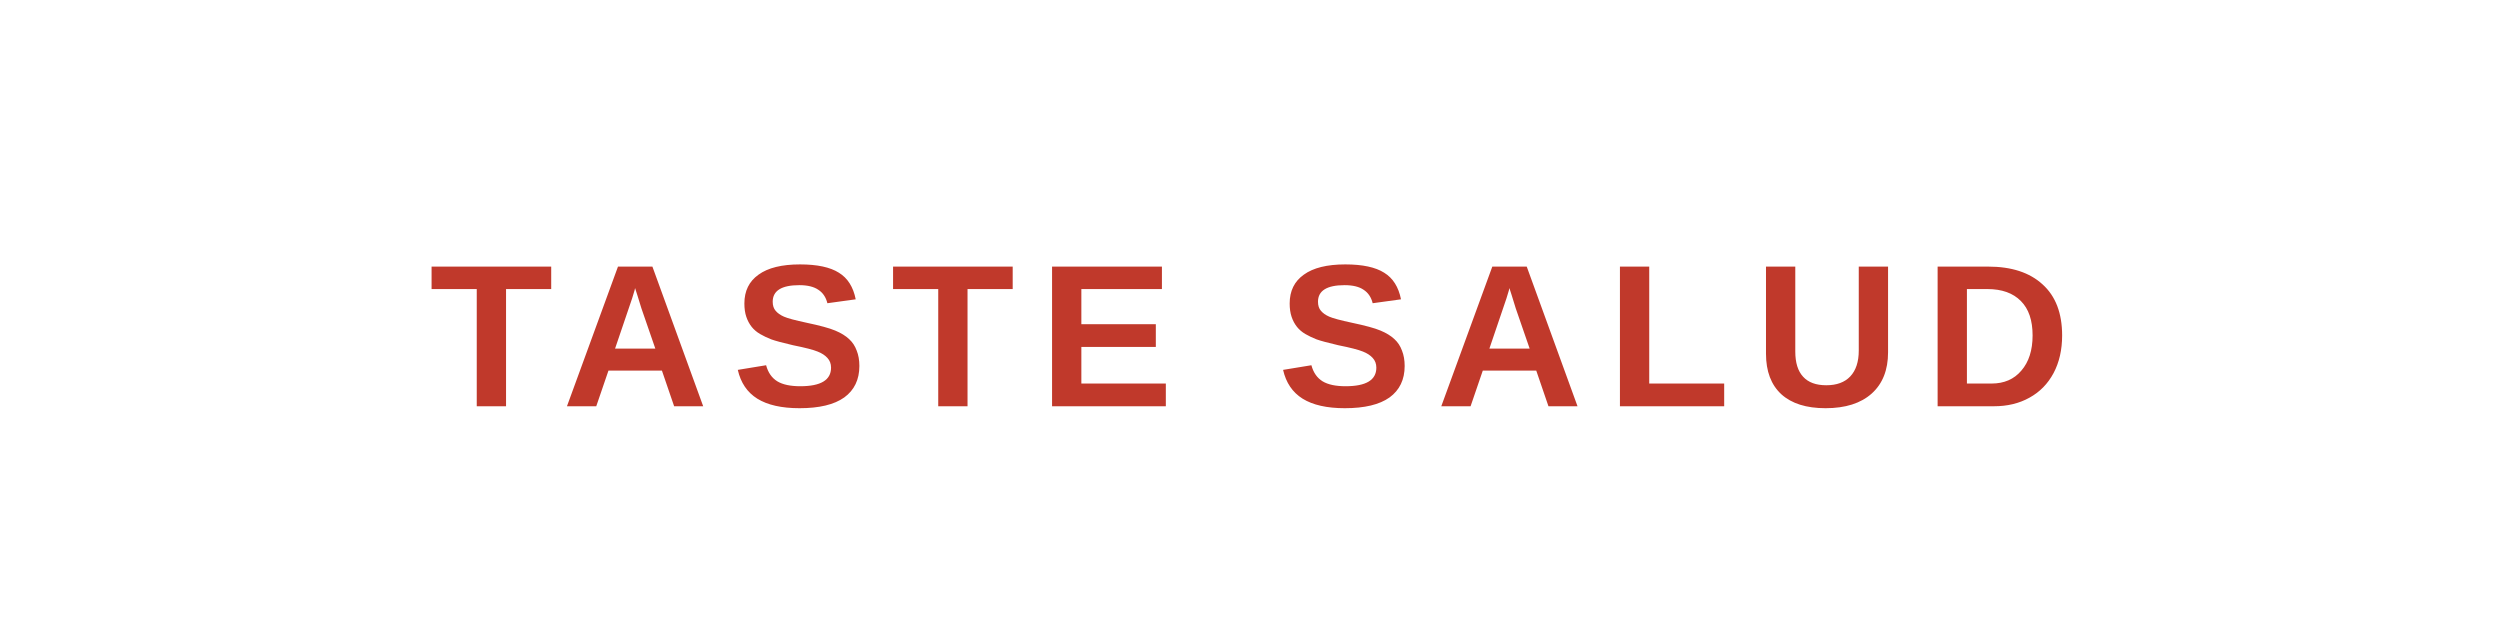
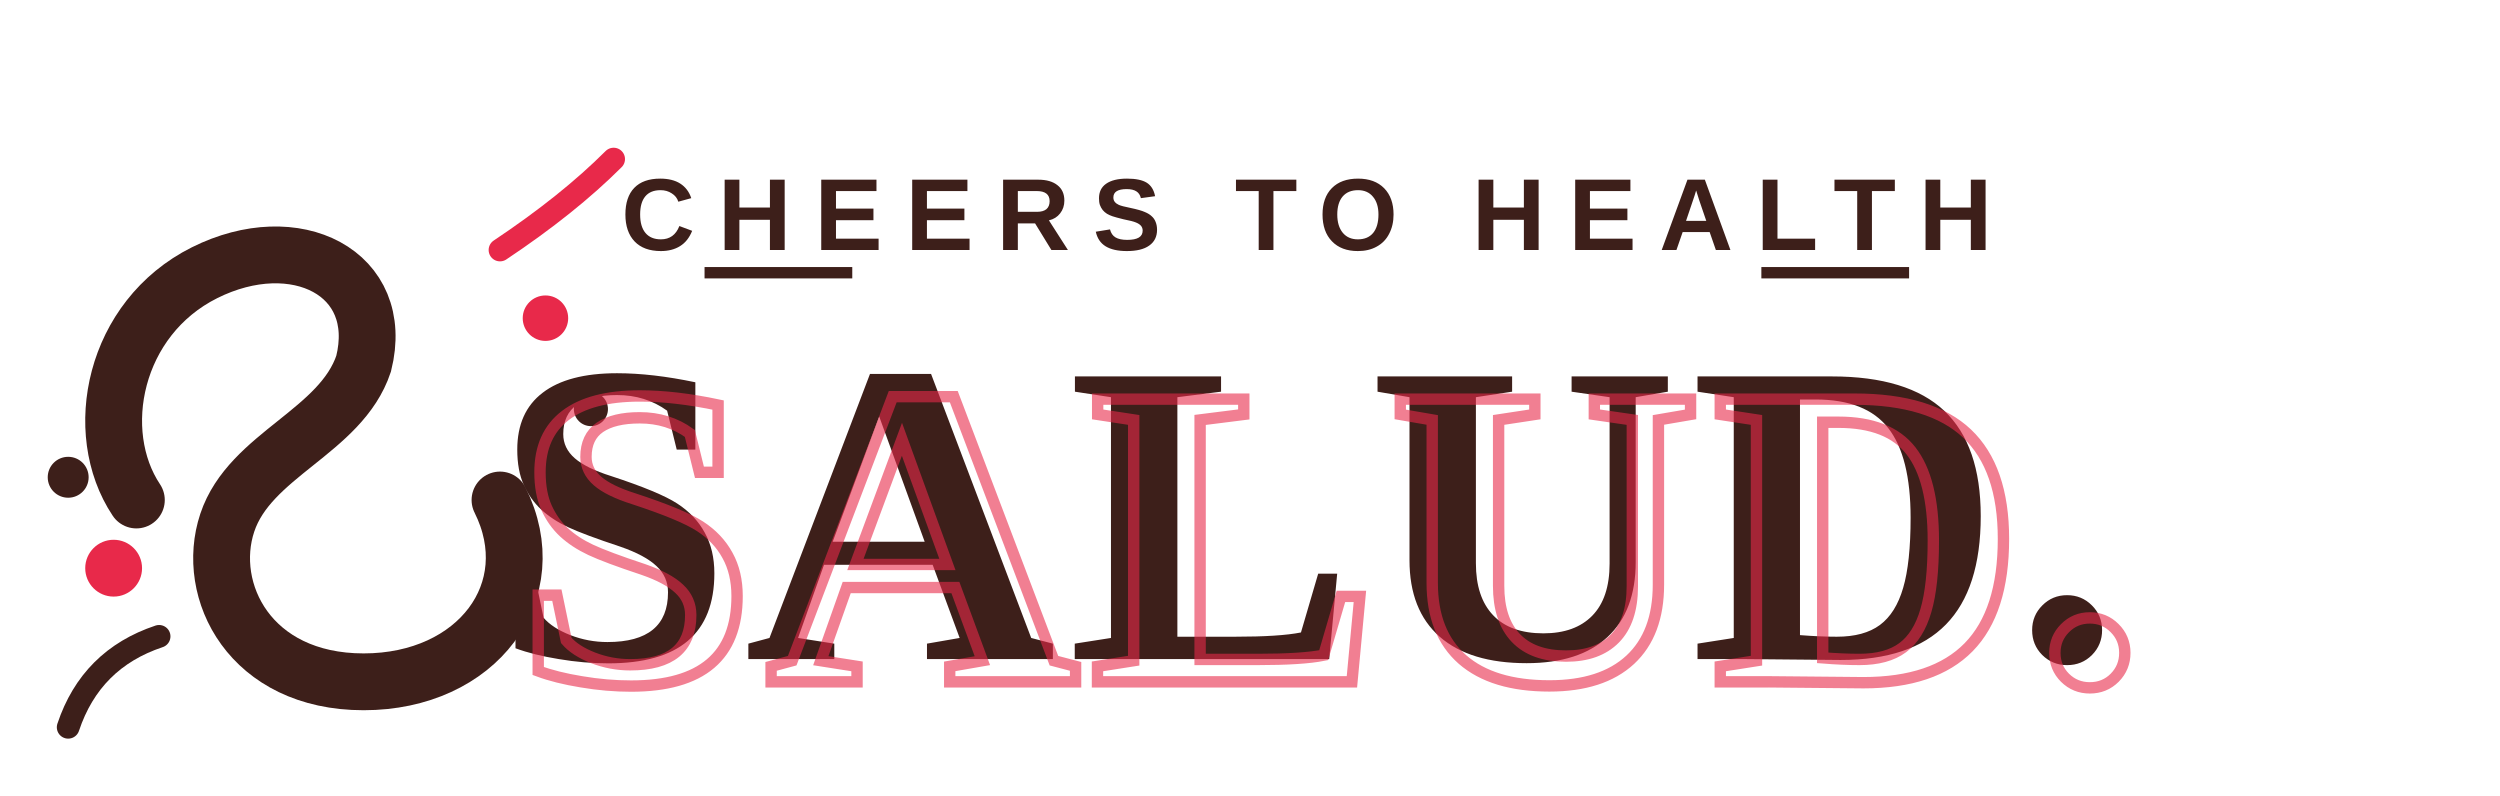
- <svg xmlns="http://www.w3.org/2000/svg" viewBox="0 0 160 40" width="160" height="40">
-   <text x="80" y="26" font-family="Arial, sans-serif" font-size="13" font-weight="700" fill="#c0392b" text-anchor="middle" letter-spacing="1.5">TASTE SALUD</text>
+ <svg xmlns="http://www.w3.org/2000/svg" viewBox="0 0 220 70" width="220" height="70">
+   <g transform="translate(4,6)">
+     <path d="M8 38 C4 32 6 22 14 18 C22 14 30 18 28 26 C26 32 18 34 16 40 C14 46 18 54 28 54 C38 54 44 46 40 38" fill="none" stroke="#3d1f1a" stroke-width="5" stroke-linecap="round" />
+     <circle cx="6" cy="44" r="2.5" fill="#e8294a" />
+     <circle cx="2" cy="36" r="1.8" fill="#3d1f1a" />
+     <circle cx="44" cy="22" r="2" fill="#e8294a" />
+     <circle cx="48" cy="30" r="1.5" fill="#3d1f1a" />
+     <path d="M10 50 Q4 52 2 58" fill="none" stroke="#3d1f1a" stroke-width="2" stroke-linecap="round" />
+     <path d="M40 16 Q46 12 50 8" fill="none" stroke="#e8294a" stroke-width="2" stroke-linecap="round" />
+   </g>
+   <text x="115" y="22" font-family="Arial, Helvetica, sans-serif" font-size="9" font-weight="600" fill="#3d1f1a" text-anchor="middle" letter-spacing="2">CHEERS TO HEALTH</text>
+   <line x1="62" y1="24" x2="75" y2="24" stroke="#3d1f1a" stroke-width="1" />
+   <line x1="155" y1="24" x2="168" y2="24" stroke="#3d1f1a" stroke-width="1" />
+   <text x="115" y="58" font-family="Georgia, 'Times New Roman', serif" font-size="38" font-weight="700" fill="#3d1f1a" text-anchor="middle" letter-spacing="1">SALUD.</text>
+   <text x="117" y="60" font-family="Georgia, 'Times New Roman', serif" font-size="38" font-weight="700" fill="none" stroke="#e8294a" stroke-width="1" text-anchor="middle" letter-spacing="1" opacity="0.6">SALUD.</text>
</svg>
